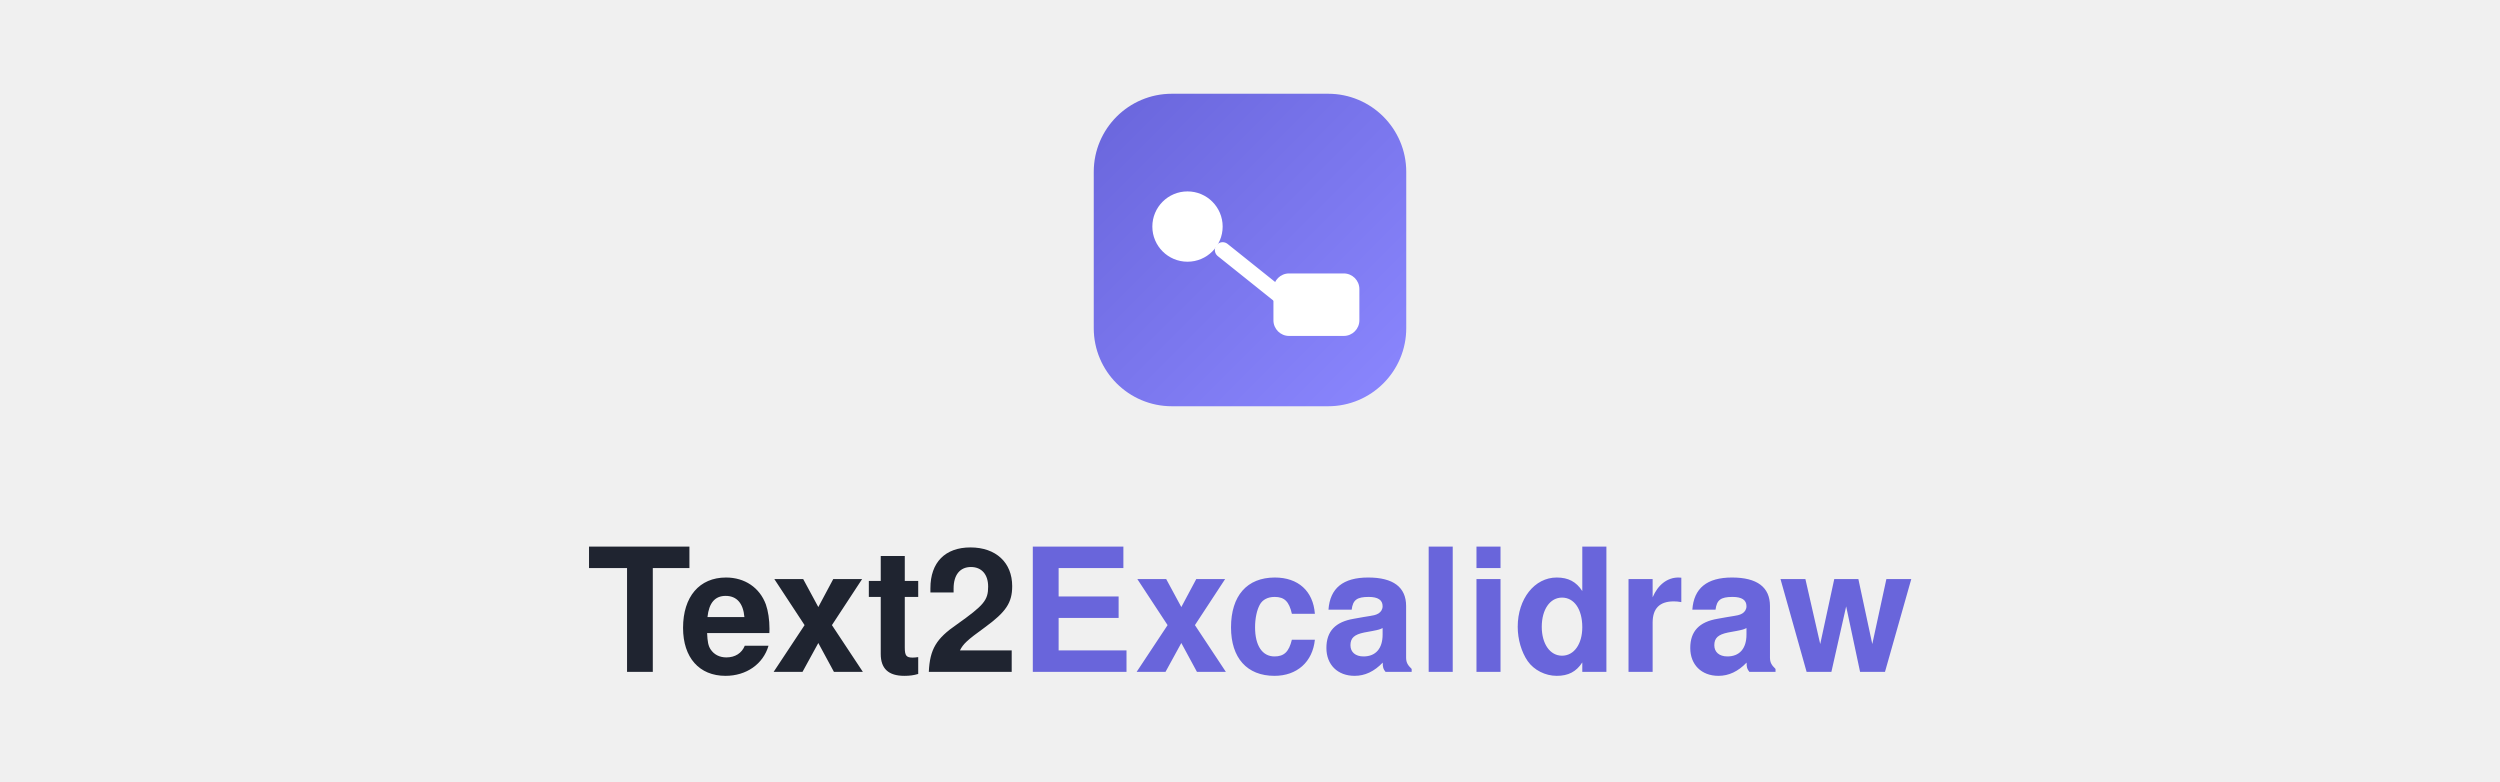
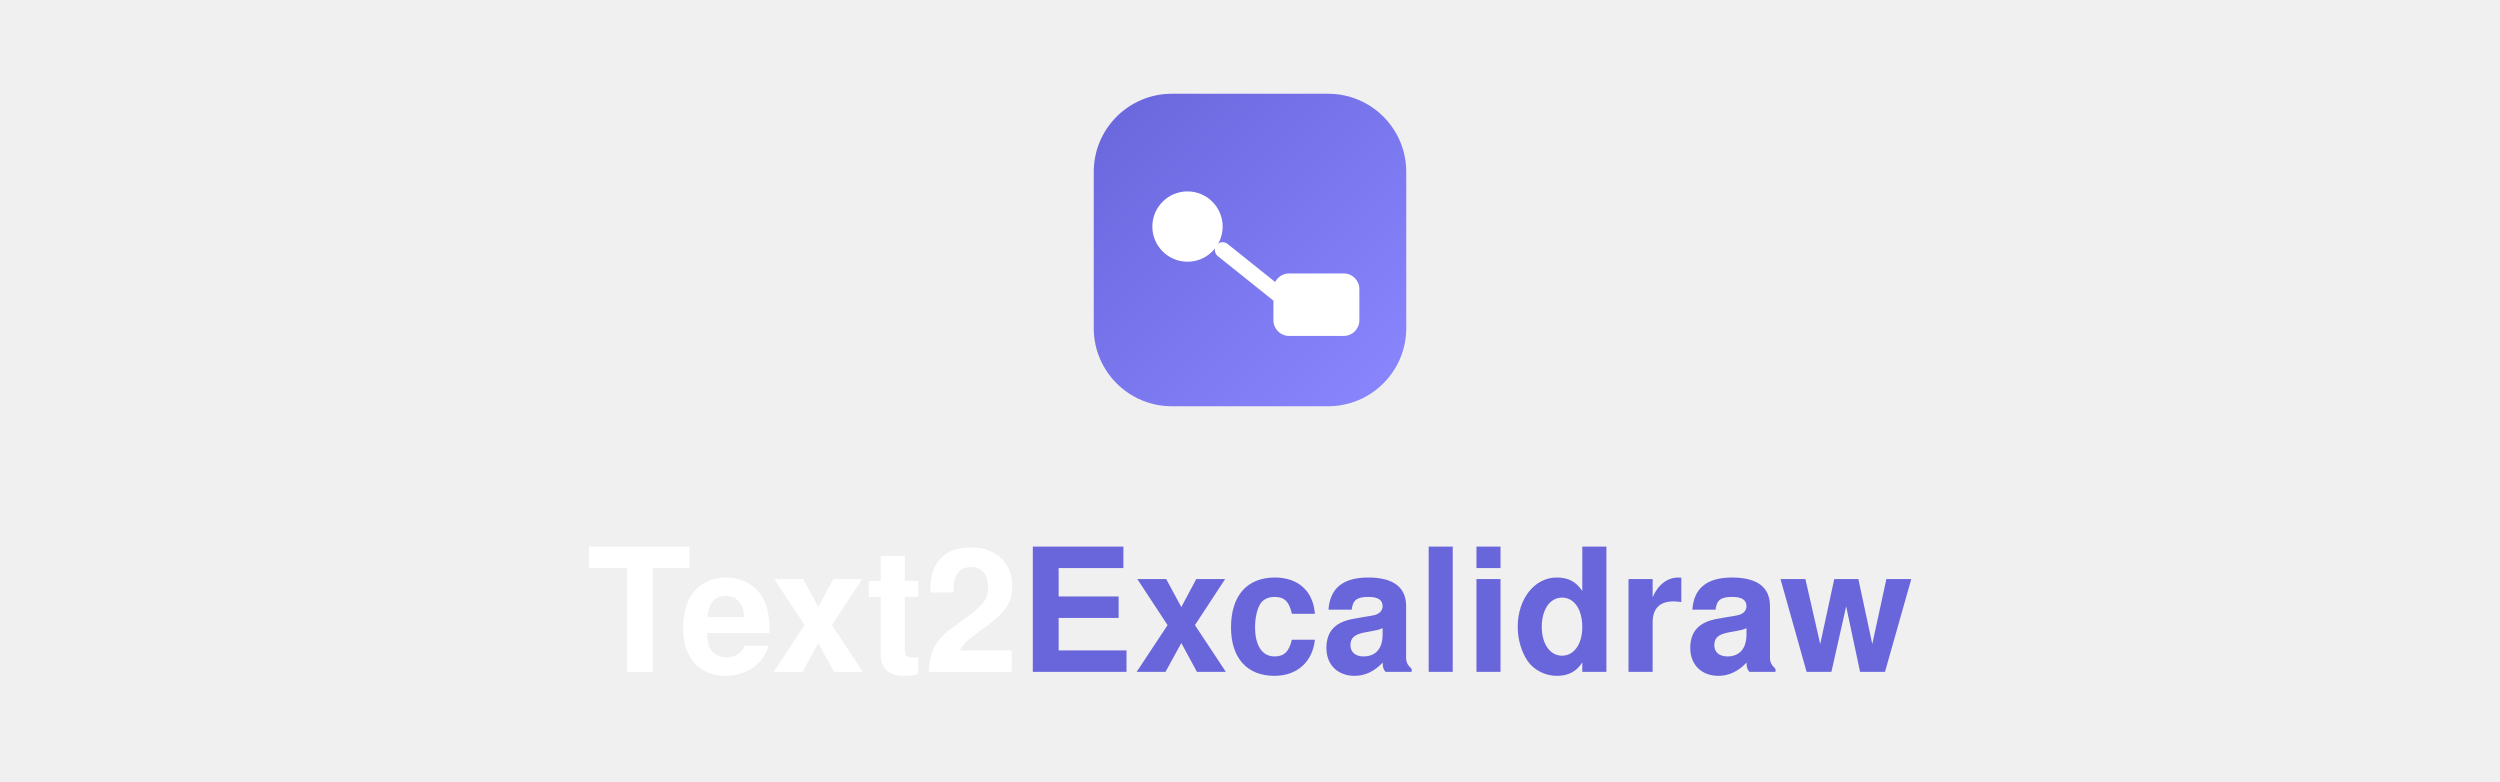
<svg xmlns="http://www.w3.org/2000/svg" width="640" height="200" viewBox="0 0 640 200" role="img" aria-label="Text2Excalidraw — from prompt to diagram">
  <defs>
    <linearGradient id="badge" x1="0" y1="0" x2="1" y2="1">
      <stop offset="0%" stop-color="#6965db" />
      <stop offset="100%" stop-color="#8b87ff" />
    </linearGradient>
  </defs>
  <g transform="translate(280,24)">
    <rect x="0" y="0" width="80" height="80" rx="20" fill="url(#badge)" />
    <circle cx="24" cy="34" r="9" fill="#ffffff" />
    <rect x="46" y="46" width="22" height="16" rx="4" fill="#ffffff" />
    <path d="M33 40 L48 52" stroke="#ffffff" stroke-width="4" stroke-linecap="round" />
  </g>
-   <text x="320" y="172" text-anchor="middle" font-family="Segoe UI, Helvetica, Arial, sans-serif" font-size="44" font-weight="700" fill="#1f2430">Text2<tspan fill="#6965db">Excalidraw</tspan>
+   <text x="320" y="172" text-anchor="middle" font-family="Segoe UI, Helvetica, Arial, sans-serif" font-size="44" font-weight="700" fill="#ffffff">Text2<tspan fill="#6965db">Excalidraw</tspan>
  </text>
</svg>
